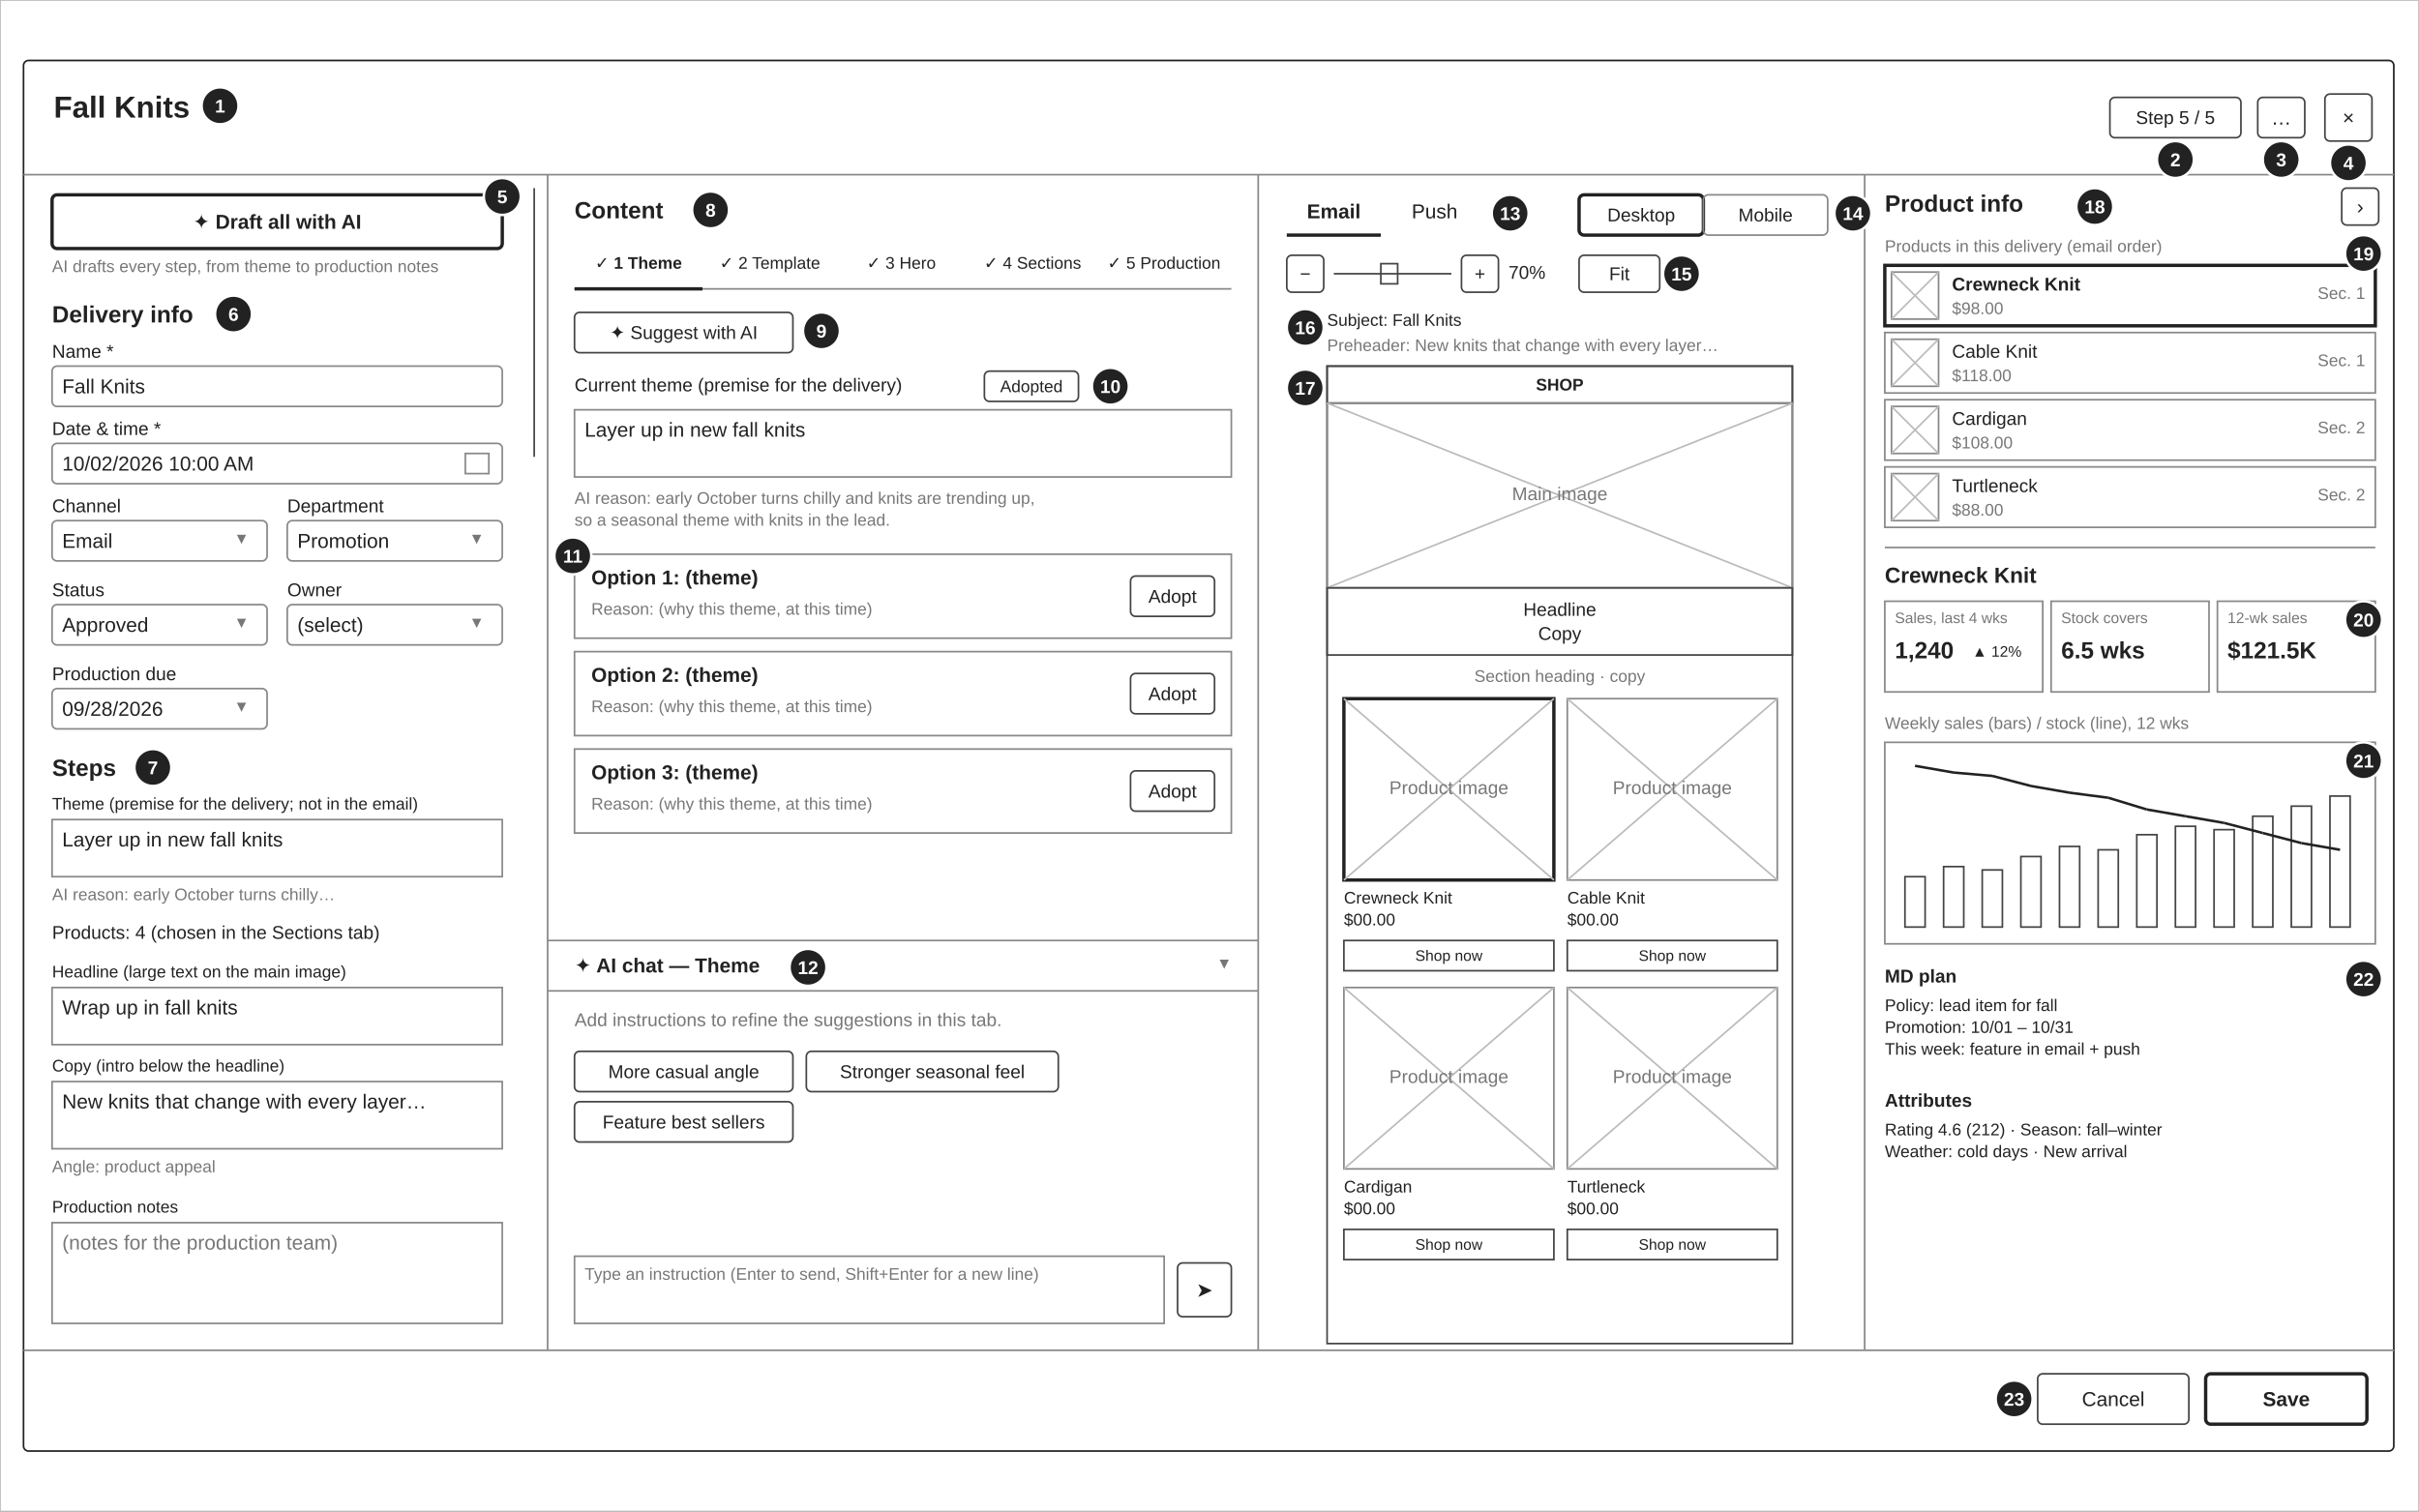
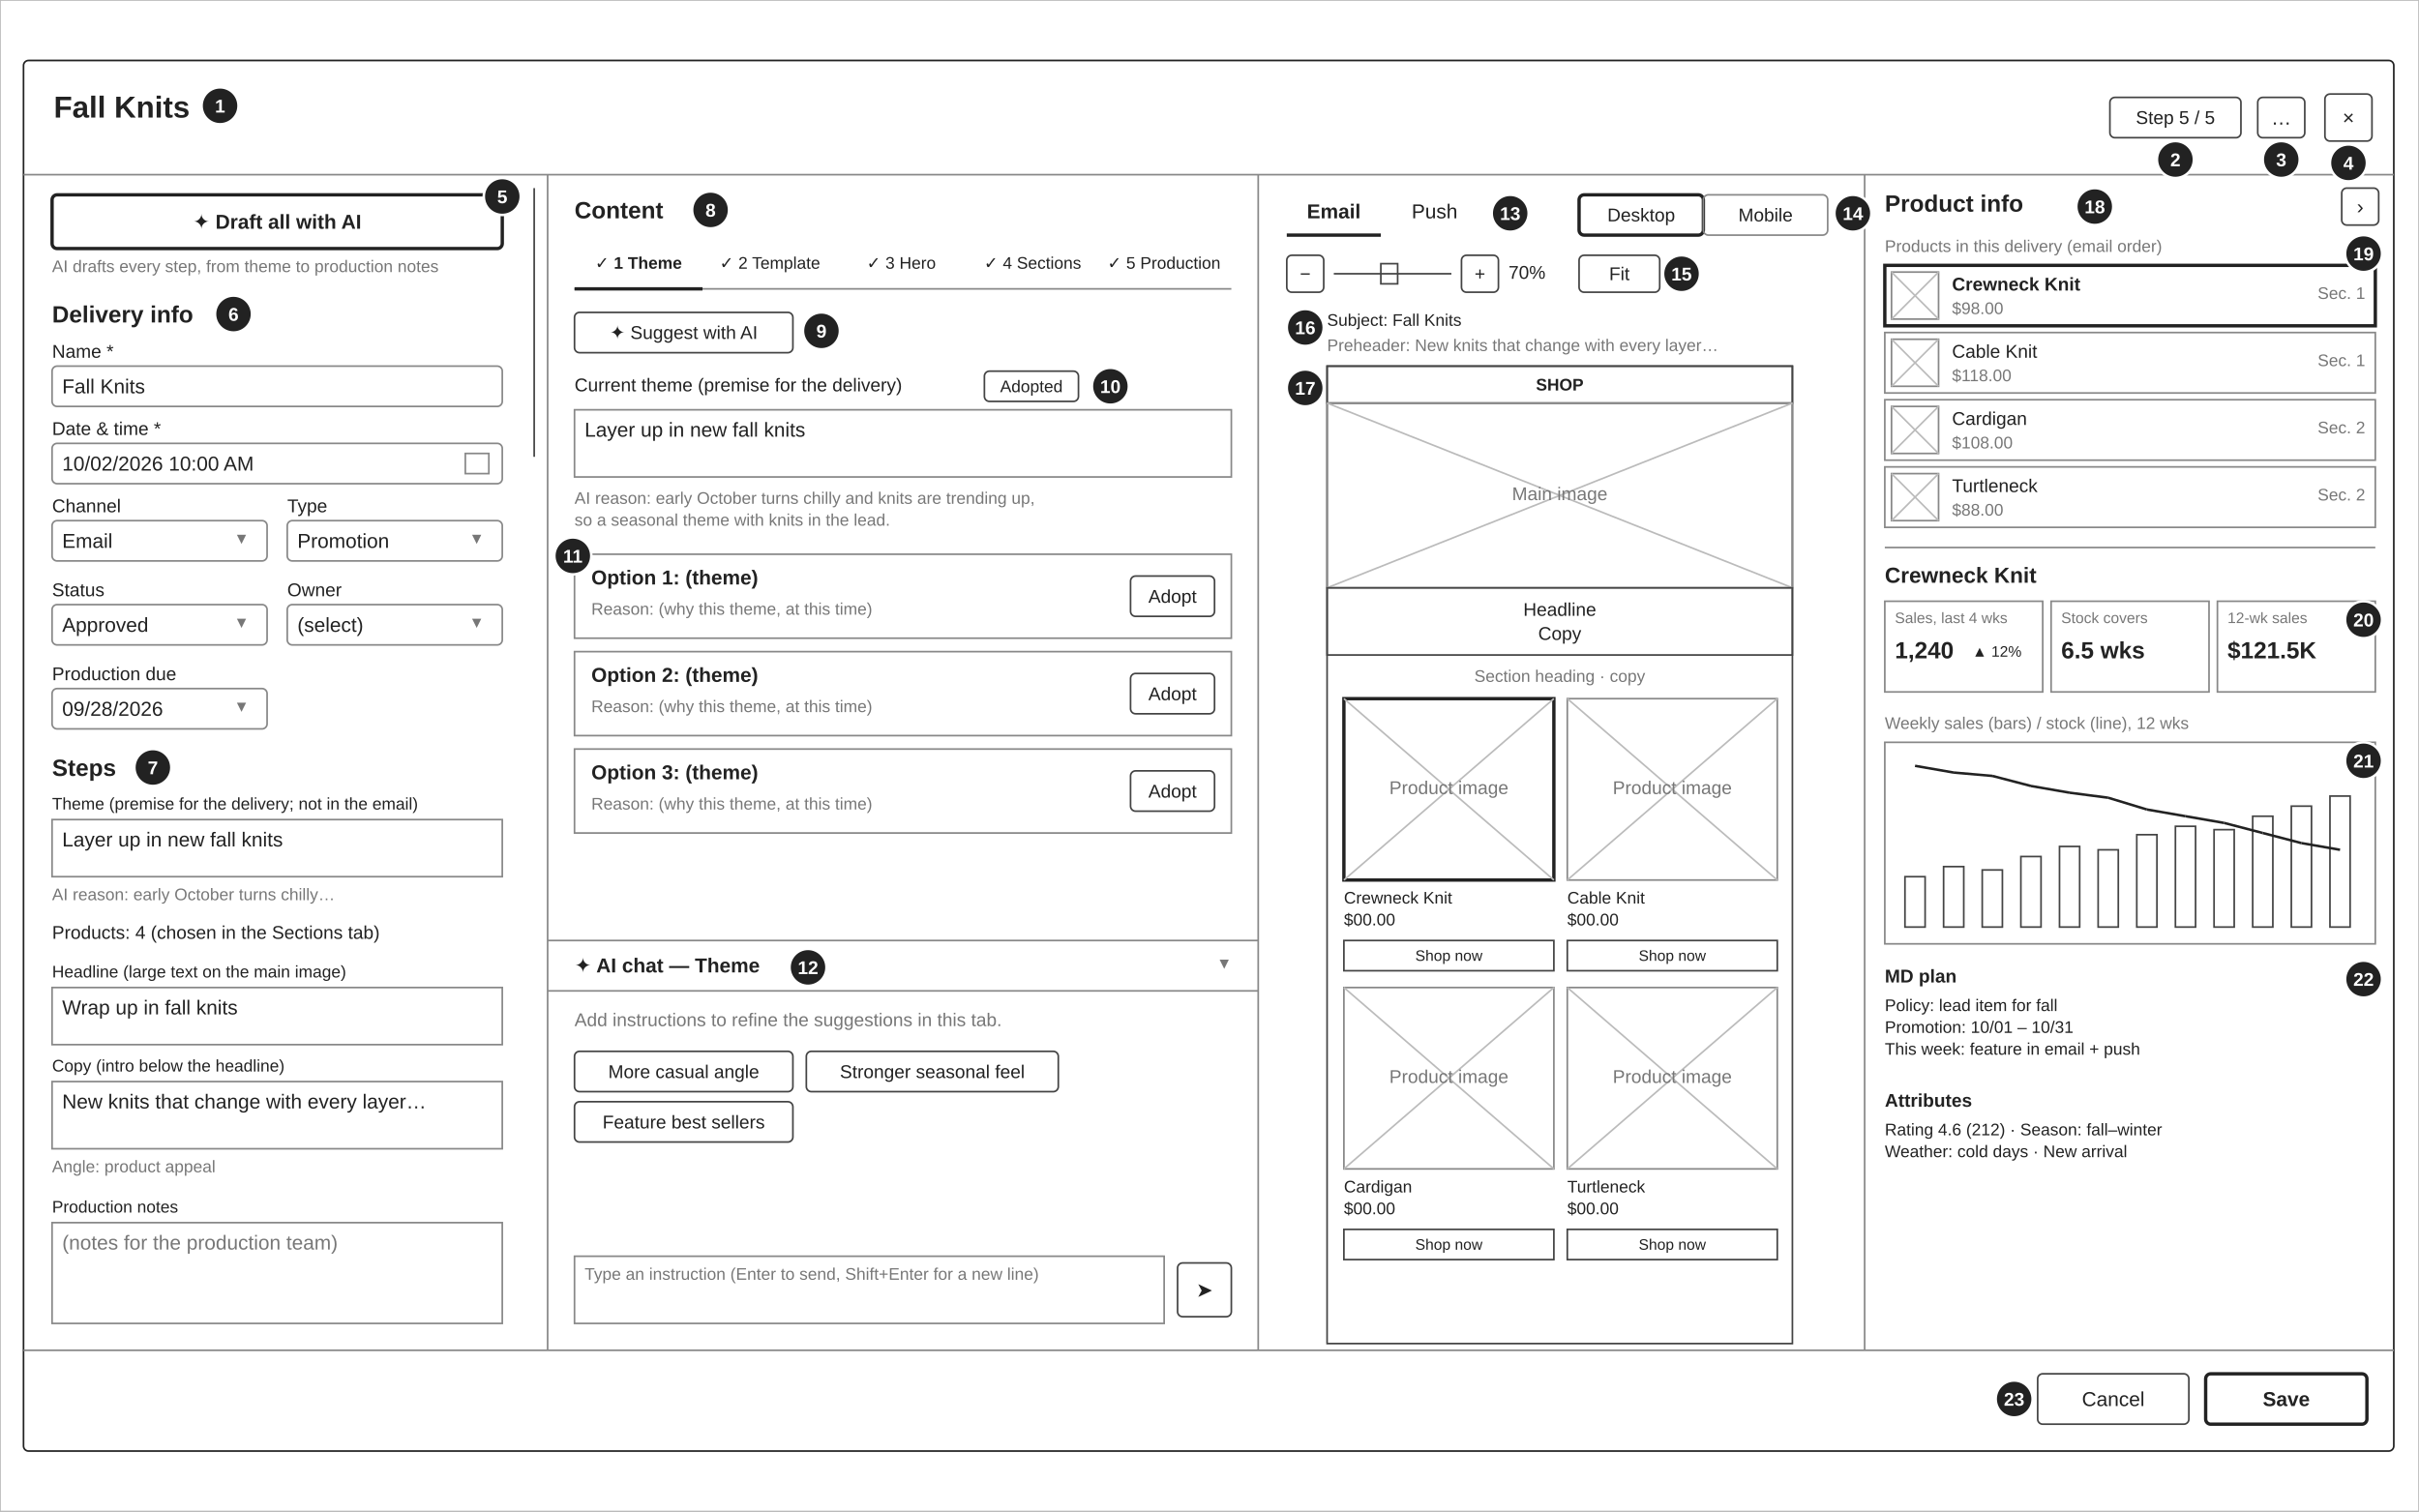
<svg xmlns="http://www.w3.org/2000/svg" width="1440" height="900" viewBox="0 0 1440 900" font-family="Segoe UI, Arial, sans-serif">
  <rect x="0" y="0" width="1440" height="900" fill="#FFFFFF" />
  <rect x="0.0" y="0.0" width="1440.0" height="900.0" rx="0" fill="none" stroke="#BBBBBB" stroke-width="1" />
  <rect x="14.0" y="36.0" width="1411.0" height="828.0" rx="3" fill="none" stroke="#222222" stroke-width="1" />
  <text x="32.0" y="70.0" font-size="18" fill="#222222" text-anchor="start" font-weight="bold">Fall Knits</text>
  <rect x="1256.0" y="58.0" width="78.0" height="24.0" rx="3" fill="none" stroke="#444444" stroke-width="1" />
  <text x="1295.0" y="73.8" font-size="11" fill="#222222" text-anchor="middle">Step 5 / 5</text>
  <rect x="1344.0" y="58.0" width="28.0" height="24.0" rx="3" fill="none" stroke="#444444" stroke-width="1" />
  <text x="1358.0" y="74.2" font-size="12" fill="#222222" text-anchor="middle">…</text>
  <rect x="1384.0" y="56.0" width="28.0" height="28.0" rx="3" fill="none" stroke="#444444" stroke-width="1" />
  <text x="1398.0" y="74.2" font-size="12" fill="#222222" text-anchor="middle">×</text>
  <line x1="14.0" y1="104.0" x2="1425.0" y2="104.0" stroke="#888888" stroke-width="1" />
  <line x1="326.0" y1="104.0" x2="326.0" y2="804.0" stroke="#888888" stroke-width="1" />
  <line x1="749.0" y1="104.0" x2="749.0" y2="804.0" stroke="#888888" stroke-width="1" />
  <text x="342.0" y="130.0" font-size="14" fill="#222222" text-anchor="start" font-weight="bold">Content</text>
  <text x="380.1" y="160.0" font-size="10" fill="#222222" text-anchor="middle" font-weight="bold">✓ 1 Theme</text>
  <text x="458.3" y="160.0" font-size="10" fill="#222222" text-anchor="middle">✓ 2 Template</text>
  <text x="536.5" y="160.0" font-size="10" fill="#222222" text-anchor="middle">✓ 3 Hero</text>
  <text x="614.7" y="160.0" font-size="10" fill="#222222" text-anchor="middle">✓ 4 Sections</text>
  <text x="692.9" y="160.0" font-size="10" fill="#222222" text-anchor="middle">✓ 5 Production</text>
  <line x1="342.0" y1="172.0" x2="733.0" y2="172.0" stroke="#888888" stroke-width="1" />
  <line x1="342.0" y1="172.0" x2="418.2" y2="172.0" stroke="#222222" stroke-width="2" />
  <line x1="14.0" y1="804.0" x2="1425.0" y2="804.0" stroke="#888888" stroke-width="1" />
  <rect x="1213.0" y="818.0" width="90.0" height="30.0" rx="3" fill="none" stroke="#444444" stroke-width="1" />
  <text x="1258.0" y="837.2" font-size="12" fill="#222222" text-anchor="middle">Cancel</text>
  <rect x="1313.0" y="818.0" width="96.0" height="30.0" rx="3" fill="none" stroke="#222222" stroke-width="2" />
  <text x="1361.0" y="837.2" font-size="12" fill="#222222" text-anchor="middle" font-weight="bold">Save</text>
  <rect x="31.0" y="116.0" width="268.0" height="32.0" rx="3" fill="none" stroke="#222222" stroke-width="2" />
  <text x="165.0" y="136.2" font-size="12" fill="#222222" text-anchor="middle" font-weight="bold">✦ Draft all with AI</text>
  <text x="31.0" y="162.0" font-size="10" fill="#777777" text-anchor="start">AI drafts every step, from theme to production notes</text>
  <text x="31.0" y="192.0" font-size="14" fill="#222222" text-anchor="start" font-weight="bold">Delivery info</text>
  <text x="31.0" y="213.0" font-size="11" fill="#222222" text-anchor="start">Name *</text>
  <rect x="31.0" y="218.0" width="268.0" height="24.0" rx="3" fill="none" stroke="#888888" stroke-width="1" />
  <text x="37.0" y="234.2" font-size="12" fill="#222222" text-anchor="start">Fall Knits</text>
  <text x="31.0" y="259.0" font-size="11" fill="#222222" text-anchor="start">Date &amp; time *</text>
  <rect x="31.0" y="264.0" width="268.0" height="24.0" rx="3" fill="none" stroke="#888888" stroke-width="1" />
  <text x="37.0" y="280.2" font-size="12" fill="#222222" text-anchor="start">10/02/2026 10:00 AM</text>
  <rect x="277.0" y="270.0" width="14.0" height="12.0" rx="0" fill="none" stroke="#888888" stroke-width="1" />
  <text x="31.0" y="305.0" font-size="11" fill="#222222" text-anchor="start">Channel</text>
  <rect x="31.0" y="310.0" width="128.0" height="24.0" rx="3" fill="none" stroke="#888888" stroke-width="1" />
  <text x="37.0" y="326.2" font-size="12" fill="#222222" text-anchor="start">Email</text>
  <text x="141.0" y="324.0" font-size="11" fill="#777777" text-anchor="start">▾</text>
-   <text x="171.0" y="305.0" font-size="11" fill="#222222" text-anchor="start">Department</text>
+   <text x="171.0" y="305.0" font-size="11" fill="#222222" text-anchor="start">Type</text>
  <rect x="171.0" y="310.0" width="128.0" height="24.0" rx="3" fill="none" stroke="#888888" stroke-width="1" />
  <text x="177.0" y="326.2" font-size="12" fill="#222222" text-anchor="start">Promotion</text>
  <text x="281.0" y="324.0" font-size="11" fill="#777777" text-anchor="start">▾</text>
  <text x="31.0" y="355.0" font-size="11" fill="#222222" text-anchor="start">Status</text>
  <rect x="31.0" y="360.0" width="128.0" height="24.0" rx="3" fill="none" stroke="#888888" stroke-width="1" />
  <text x="37.0" y="376.2" font-size="12" fill="#222222" text-anchor="start">Approved</text>
  <text x="141.0" y="374.0" font-size="11" fill="#777777" text-anchor="start">▾</text>
  <text x="171.0" y="355.0" font-size="11" fill="#222222" text-anchor="start">Owner</text>
  <rect x="171.0" y="360.0" width="128.0" height="24.0" rx="3" fill="none" stroke="#888888" stroke-width="1" />
  <text x="177.0" y="376.2" font-size="12" fill="#222222" text-anchor="start">(select)</text>
  <text x="281.0" y="374.0" font-size="11" fill="#777777" text-anchor="start">▾</text>
  <text x="31.0" y="405.0" font-size="11" fill="#222222" text-anchor="start">Production due</text>
  <rect x="31.0" y="410.0" width="128.0" height="24.0" rx="3" fill="none" stroke="#888888" stroke-width="1" />
  <text x="37.0" y="426.2" font-size="12" fill="#222222" text-anchor="start">09/28/2026</text>
  <text x="141.0" y="424.0" font-size="11" fill="#777777" text-anchor="start">▾</text>
  <text x="31.0" y="462.0" font-size="14" fill="#222222" text-anchor="start" font-weight="bold">Steps</text>
  <text x="31.0" y="482.0" font-size="10" fill="#222222" text-anchor="start">Theme (premise for the delivery; not in the email)</text>
  <rect x="31.0" y="488.0" width="268.0" height="34.0" rx="0" fill="none" stroke="#888888" stroke-width="1" />
  <text x="37.0" y="504.0" font-size="12" fill="#222222" text-anchor="start">Layer up in new fall knits</text>
  <text x="31.0" y="536.0" font-size="10" fill="#777777" text-anchor="start">AI reason: early October turns chilly…</text>
  <text x="31.0" y="559.0" font-size="11" fill="#222222" text-anchor="start">Products: 4 (chosen in the Sections tab)</text>
  <text x="31.0" y="582.0" font-size="10" fill="#222222" text-anchor="start">Headline (large text on the main image)</text>
  <rect x="31.0" y="588.0" width="268.0" height="34.0" rx="0" fill="none" stroke="#888888" stroke-width="1" />
  <text x="37.0" y="604.0" font-size="12" fill="#222222" text-anchor="start">Wrap up in fall knits</text>
  <text x="31.0" y="638.0" font-size="10" fill="#222222" text-anchor="start">Copy (intro below the headline)</text>
  <rect x="31.0" y="644.0" width="268.0" height="40.0" rx="0" fill="none" stroke="#888888" stroke-width="1" />
  <text x="37.0" y="660.0" font-size="12" fill="#222222" text-anchor="start">New knits that change with every layer…</text>
  <text x="31.0" y="698.0" font-size="10" fill="#777777" text-anchor="start">Angle: product appeal</text>
  <text x="31.0" y="722.0" font-size="10" fill="#222222" text-anchor="start">Production notes</text>
  <rect x="31.0" y="728.0" width="268.0" height="60.0" rx="0" fill="none" stroke="#888888" stroke-width="1" />
  <text x="37.0" y="744.0" font-size="12" fill="#777777" text-anchor="start">(notes for the production team)</text>
  <line x1="318.0" y1="112.0" x2="318.0" y2="272.0" stroke="#444444" stroke-width="1" />
  <rect x="342.0" y="186.0" width="130.0" height="24.0" rx="3" fill="none" stroke="#444444" stroke-width="1" />
  <text x="407.0" y="201.8" font-size="11" fill="#222222" text-anchor="middle">✦ Suggest with AI</text>
  <text x="342.0" y="233.0" font-size="11" fill="#222222" text-anchor="start">Current theme (premise for the delivery)</text>
  <rect x="586.0" y="221.0" width="56.0" height="18.0" rx="3" fill="none" stroke="#444444" stroke-width="1" />
  <text x="614.0" y="233.5" font-size="10" fill="#222222" text-anchor="middle">Adopted</text>
  <rect x="342.0" y="244.0" width="391.0" height="40.0" rx="0" fill="none" stroke="#888888" stroke-width="1" />
  <text x="348.0" y="260.0" font-size="12" fill="#222222" text-anchor="start">Layer up in new fall knits</text>
  <text x="342.0" y="300.0" font-size="10" fill="#777777" text-anchor="start">AI reason: early October turns chilly and knits are trending up,</text>
  <text x="342.0" y="313.0" font-size="10" fill="#777777" text-anchor="start">so a seasonal theme with knits in the lead.</text>
  <rect x="342.0" y="330.0" width="391.0" height="50.0" rx="0" fill="none" stroke="#888888" stroke-width="1" />
  <text x="352.0" y="348.0" font-size="12" fill="#222222" text-anchor="start" font-weight="bold">Option 1: (theme)</text>
  <text x="352.0" y="366.0" font-size="10" fill="#777777" text-anchor="start">Reason: (why this theme, at this time)</text>
  <rect x="673.0" y="343.0" width="50.0" height="24.0" rx="3" fill="none" stroke="#444444" stroke-width="1" />
  <text x="698.0" y="358.9" font-size="11" fill="#222222" text-anchor="middle">Adopt</text>
  <rect x="342.0" y="388.0" width="391.0" height="50.0" rx="0" fill="none" stroke="#888888" stroke-width="1" />
  <text x="352.0" y="406.0" font-size="12" fill="#222222" text-anchor="start" font-weight="bold">Option 2: (theme)</text>
  <text x="352.0" y="424.0" font-size="10" fill="#777777" text-anchor="start">Reason: (why this theme, at this time)</text>
  <rect x="673.0" y="401.0" width="50.0" height="24.0" rx="3" fill="none" stroke="#444444" stroke-width="1" />
  <text x="698.0" y="416.9" font-size="11" fill="#222222" text-anchor="middle">Adopt</text>
  <rect x="342.0" y="446.0" width="391.0" height="50.0" rx="0" fill="none" stroke="#888888" stroke-width="1" />
  <text x="352.0" y="464.0" font-size="12" fill="#222222" text-anchor="start" font-weight="bold">Option 3: (theme)</text>
  <text x="352.0" y="482.0" font-size="10" fill="#777777" text-anchor="start">Reason: (why this theme, at this time)</text>
  <rect x="673.0" y="459.0" width="50.0" height="24.0" rx="3" fill="none" stroke="#444444" stroke-width="1" />
  <text x="698.0" y="474.9" font-size="11" fill="#222222" text-anchor="middle">Adopt</text>
  <line x1="326.0" y1="560.0" x2="749.0" y2="560.0" stroke="#888888" stroke-width="1" />
  <text x="342.0" y="579.0" font-size="12" fill="#222222" text-anchor="start" font-weight="bold">✦ AI chat — Theme</text>
  <text x="726.0" y="577.0" font-size="11" fill="#777777" text-anchor="start">▾</text>
  <line x1="326.0" y1="590.0" x2="749.0" y2="590.0" stroke="#888888" stroke-width="1" />
  <text x="342.0" y="611.0" font-size="11" fill="#777777" text-anchor="start">Add instructions to refine the suggestions in this tab.</text>
  <rect x="342.0" y="626.0" width="130.0" height="24.0" rx="3" fill="none" stroke="#444444" stroke-width="1" />
  <text x="407.0" y="641.9" font-size="11" fill="#222222" text-anchor="middle">More casual angle</text>
  <rect x="480.0" y="626.0" width="150.0" height="24.0" rx="3" fill="none" stroke="#444444" stroke-width="1" />
  <text x="555.0" y="641.9" font-size="11" fill="#222222" text-anchor="middle">Stronger seasonal feel</text>
  <rect x="342.0" y="656.0" width="130.0" height="24.0" rx="3" fill="none" stroke="#444444" stroke-width="1" />
  <text x="407.0" y="671.9" font-size="11" fill="#222222" text-anchor="middle">Feature best sellers</text>
  <rect x="342.0" y="748.0" width="351.0" height="40.0" rx="0" fill="none" stroke="#888888" stroke-width="1" />
  <text x="348.0" y="762.0" font-size="10" fill="#777777" text-anchor="start">Type an instruction (Enter to send, Shift+Enter for a new line)</text>
  <rect x="701.0" y="752.0" width="32.0" height="32.0" rx="3" fill="none" stroke="#444444" stroke-width="1" />
  <text x="717.0" y="772.2" font-size="12" fill="#222222" text-anchor="middle">➤</text>
  <text x="794.0" y="130.0" font-size="12" fill="#222222" text-anchor="middle" font-weight="bold">Email</text>
  <text x="854.0" y="130.0" font-size="12" fill="#222222" text-anchor="middle">Push</text>
  <line x1="766.0" y1="140.0" x2="822.0" y2="140.0" stroke="#222222" stroke-width="2" />
  <rect x="940.0" y="116.0" width="74.0" height="24.0" rx="3" fill="none" stroke="#222222" stroke-width="2" />
  <text x="977.0" y="131.8" font-size="11" fill="#222222" text-anchor="middle">Desktop</text>
  <rect x="1014.0" y="116.0" width="74.0" height="24.0" rx="3" fill="none" stroke="#888888" stroke-width="1" />
  <text x="1051.0" y="131.8" font-size="11" fill="#222222" text-anchor="middle">Mobile</text>
  <rect x="766.0" y="152.0" width="22.0" height="22.0" rx="3" fill="none" stroke="#444444" stroke-width="1" />
  <text x="777.0" y="166.8" font-size="11" fill="#222222" text-anchor="middle">−</text>
  <line x1="794.0" y1="163.0" x2="864.0" y2="163.0" stroke="#444444" stroke-width="1" />
  <rect x="822.0" y="157.0" width="10.0" height="12.0" rx="0" fill="none" stroke="#444444" stroke-width="1" />
  <rect x="870.0" y="152.0" width="22.0" height="22.0" rx="3" fill="none" stroke="#444444" stroke-width="1" />
  <text x="881.0" y="166.8" font-size="11" fill="#222222" text-anchor="middle">+</text>
  <text x="898.0" y="166.0" font-size="11" fill="#222222" text-anchor="start">70%</text>
  <rect x="940.0" y="152.0" width="48.0" height="22.0" rx="3" fill="none" stroke="#444444" stroke-width="1" />
  <text x="964.0" y="166.8" font-size="11" fill="#222222" text-anchor="middle">Fit</text>
  <text x="790.0" y="194.0" font-size="10" fill="#222222" text-anchor="start">Subject: Fall Knits</text>
  <text x="790.0" y="209.0" font-size="10" fill="#777777" text-anchor="start">Preheader: New knits that change with every layer…</text>
  <rect x="790.0" y="218.0" width="277.0" height="582.0" rx="0" fill="none" stroke="#444444" stroke-width="1" />
  <rect x="790.0" y="218.0" width="277.0" height="22.0" rx="0" fill="none" stroke="#444444" stroke-width="1" />
  <text x="928.5" y="232.5" font-size="10" fill="#222222" text-anchor="middle" font-weight="bold">SHOP</text>
  <rect x="790.0" y="240.0" width="277.0" height="110.0" rx="0" fill="none" stroke="#888888" stroke-width="1" />
  <line x1="790.0" y1="240.0" x2="1067.0" y2="350.0" stroke="#BBBBBB" stroke-width="1" />
  <line x1="1067.0" y1="240.0" x2="790.0" y2="350.0" stroke="#BBBBBB" stroke-width="1" />
  <text x="928.5" y="297.8" font-size="11" fill="#777777" text-anchor="middle">Main image</text>
  <rect x="790.0" y="350.0" width="277.0" height="40.0" rx="0" fill="none" stroke="#444444" stroke-width="1" />
  <text x="928.5" y="366.7" font-size="11" fill="#222222" text-anchor="middle">Headline</text>
  <text x="928.5" y="381.0" font-size="11" fill="#222222" text-anchor="middle">Copy</text>
  <text x="928.5" y="406.0" font-size="10" fill="#777777" text-anchor="middle">Section heading · copy</text>
  <rect x="800.0" y="416.0" width="125.0" height="108.0" rx="0" fill="none" stroke="#222222" stroke-width="2" />
  <line x1="800.0" y1="416.0" x2="925.0" y2="524.0" stroke="#BBBBBB" stroke-width="1" />
  <line x1="925.0" y1="416.0" x2="800.0" y2="524.0" stroke="#BBBBBB" stroke-width="1" />
  <text x="862.5" y="472.8" font-size="11" fill="#777777" text-anchor="middle">Product image</text>
  <text x="800.0" y="538.0" font-size="10" fill="#222222" text-anchor="start">Crewneck Knit</text>
  <text x="800.0" y="551.0" font-size="10" fill="#222222" text-anchor="start">$00.00</text>
  <rect x="800.0" y="560.0" width="125.0" height="18.0" rx="0" fill="none" stroke="#444444" stroke-width="1" />
  <text x="862.5" y="572.1" font-size="9" fill="#222222" text-anchor="middle">Shop now</text>
  <rect x="933.0" y="416.0" width="125.0" height="108.0" rx="0" fill="none" stroke="#888888" stroke-width="1" />
  <line x1="933.0" y1="416.0" x2="1058.0" y2="524.0" stroke="#BBBBBB" stroke-width="1" />
  <line x1="1058.0" y1="416.0" x2="933.0" y2="524.0" stroke="#BBBBBB" stroke-width="1" />
  <text x="995.5" y="472.8" font-size="11" fill="#777777" text-anchor="middle">Product image</text>
  <text x="933.0" y="538.0" font-size="10" fill="#222222" text-anchor="start">Cable Knit</text>
  <text x="933.0" y="551.0" font-size="10" fill="#222222" text-anchor="start">$00.00</text>
  <rect x="933.0" y="560.0" width="125.0" height="18.0" rx="0" fill="none" stroke="#444444" stroke-width="1" />
  <text x="995.5" y="572.1" font-size="9" fill="#222222" text-anchor="middle">Shop now</text>
  <rect x="800.0" y="588.0" width="125.0" height="108.0" rx="0" fill="none" stroke="#888888" stroke-width="1" />
  <line x1="800.0" y1="588.0" x2="925.0" y2="696.0" stroke="#BBBBBB" stroke-width="1" />
  <line x1="925.0" y1="588.0" x2="800.0" y2="696.0" stroke="#BBBBBB" stroke-width="1" />
  <text x="862.5" y="644.8" font-size="11" fill="#777777" text-anchor="middle">Product image</text>
  <text x="800.0" y="710.0" font-size="10" fill="#222222" text-anchor="start">Cardigan</text>
  <text x="800.0" y="723.0" font-size="10" fill="#222222" text-anchor="start">$00.00</text>
  <rect x="800.0" y="732.0" width="125.0" height="18.0" rx="0" fill="none" stroke="#444444" stroke-width="1" />
  <text x="862.5" y="744.1" font-size="9" fill="#222222" text-anchor="middle">Shop now</text>
  <rect x="933.0" y="588.0" width="125.0" height="108.0" rx="0" fill="none" stroke="#888888" stroke-width="1" />
  <line x1="933.0" y1="588.0" x2="1058.0" y2="696.0" stroke="#BBBBBB" stroke-width="1" />
  <line x1="1058.0" y1="588.0" x2="933.0" y2="696.0" stroke="#BBBBBB" stroke-width="1" />
  <text x="995.5" y="644.8" font-size="11" fill="#777777" text-anchor="middle">Product image</text>
  <text x="933.0" y="710.0" font-size="10" fill="#222222" text-anchor="start">Turtleneck</text>
  <text x="933.0" y="723.0" font-size="10" fill="#222222" text-anchor="start">$00.00</text>
  <rect x="933.0" y="732.0" width="125.0" height="18.0" rx="0" fill="none" stroke="#444444" stroke-width="1" />
  <text x="995.5" y="744.1" font-size="9" fill="#222222" text-anchor="middle">Shop now</text>
  <line x1="1110.0" y1="104.0" x2="1110.0" y2="804.0" stroke="#888888" stroke-width="1" />
  <text x="1122.0" y="126.0" font-size="14" fill="#222222" text-anchor="start" font-weight="bold">Product info</text>
  <rect x="1394.0" y="112.0" width="22.0" height="22.0" rx="3" fill="none" stroke="#444444" stroke-width="1" />
  <text x="1405.0" y="127.2" font-size="12" fill="#222222" text-anchor="middle">›</text>
  <text x="1122.0" y="150.0" font-size="10" fill="#777777" text-anchor="start">Products in this delivery (email order)</text>
  <rect x="1122.0" y="158.0" width="292.0" height="36.0" rx="0" fill="none" stroke="#222222" stroke-width="2" />
  <rect x="1126.0" y="162.0" width="28.0" height="28.0" rx="0" fill="none" stroke="#888888" stroke-width="1" />
  <line x1="1126.0" y1="162.0" x2="1154.0" y2="190.0" stroke="#BBBBBB" stroke-width="1" />
  <line x1="1154.0" y1="162.0" x2="1126.0" y2="190.0" stroke="#BBBBBB" stroke-width="1" />
  <text x="1162.0" y="173.0" font-size="11" fill="#222222" text-anchor="start" font-weight="bold">Crewneck Knit</text>
  <text x="1162.0" y="187.0" font-size="10" fill="#777777" text-anchor="start">$98.00</text>
  <text x="1408.0" y="178.0" font-size="10" fill="#777777" text-anchor="end">Sec. 1</text>
  <rect x="1122.0" y="198.0" width="292.0" height="36.0" rx="0" fill="none" stroke="#888888" stroke-width="1" />
  <rect x="1126.0" y="202.0" width="28.0" height="28.0" rx="0" fill="none" stroke="#888888" stroke-width="1" />
  <line x1="1126.0" y1="202.0" x2="1154.0" y2="230.0" stroke="#BBBBBB" stroke-width="1" />
  <line x1="1154.0" y1="202.0" x2="1126.0" y2="230.0" stroke="#BBBBBB" stroke-width="1" />
  <text x="1162.0" y="213.0" font-size="11" fill="#222222" text-anchor="start">Cable Knit</text>
  <text x="1162.0" y="227.0" font-size="10" fill="#777777" text-anchor="start">$118.00</text>
  <text x="1408.0" y="218.0" font-size="10" fill="#777777" text-anchor="end">Sec. 1</text>
  <rect x="1122.0" y="238.0" width="292.0" height="36.0" rx="0" fill="none" stroke="#888888" stroke-width="1" />
  <rect x="1126.0" y="242.0" width="28.0" height="28.0" rx="0" fill="none" stroke="#888888" stroke-width="1" />
  <line x1="1126.0" y1="242.0" x2="1154.0" y2="270.0" stroke="#BBBBBB" stroke-width="1" />
  <line x1="1154.0" y1="242.0" x2="1126.0" y2="270.0" stroke="#BBBBBB" stroke-width="1" />
  <text x="1162.0" y="253.0" font-size="11" fill="#222222" text-anchor="start">Cardigan</text>
  <text x="1162.0" y="267.0" font-size="10" fill="#777777" text-anchor="start">$108.00</text>
  <text x="1408.0" y="258.0" font-size="10" fill="#777777" text-anchor="end">Sec. 2</text>
  <rect x="1122.0" y="278.0" width="292.0" height="36.0" rx="0" fill="none" stroke="#888888" stroke-width="1" />
  <rect x="1126.0" y="282.0" width="28.0" height="28.0" rx="0" fill="none" stroke="#888888" stroke-width="1" />
  <line x1="1126.0" y1="282.0" x2="1154.0" y2="310.0" stroke="#BBBBBB" stroke-width="1" />
  <line x1="1154.0" y1="282.0" x2="1126.0" y2="310.0" stroke="#BBBBBB" stroke-width="1" />
  <text x="1162.0" y="293.0" font-size="11" fill="#222222" text-anchor="start">Turtleneck</text>
  <text x="1162.0" y="307.0" font-size="10" fill="#777777" text-anchor="start">$88.00</text>
  <text x="1408.0" y="298.0" font-size="10" fill="#777777" text-anchor="end">Sec. 2</text>
  <line x1="1122.0" y1="326.0" x2="1414.0" y2="326.0" stroke="#888888" stroke-width="1" />
  <text x="1122.0" y="347.0" font-size="13" fill="#222222" text-anchor="start" font-weight="bold">Crewneck Knit</text>
  <rect x="1122.0" y="358.0" width="94.0" height="54.0" rx="0" fill="none" stroke="#888888" stroke-width="1" />
  <text x="1128.0" y="371.0" font-size="9" fill="#777777" text-anchor="start">Sales, last 4 wks</text>
  <text x="1128.0" y="392.0" font-size="14" fill="#222222" text-anchor="start" font-weight="bold">1,240</text>
  <text x="1174.0" y="391.0" font-size="9" fill="#222222" text-anchor="start">▲ 12%</text>
  <rect x="1221.0" y="358.0" width="94.0" height="54.0" rx="0" fill="none" stroke="#888888" stroke-width="1" />
  <text x="1227.0" y="371.0" font-size="9" fill="#777777" text-anchor="start">Stock covers</text>
  <text x="1227.0" y="392.0" font-size="14" fill="#222222" text-anchor="start" font-weight="bold">6.5 wks</text>
  <rect x="1320.0" y="358.0" width="94.0" height="54.0" rx="0" fill="none" stroke="#888888" stroke-width="1" />
  <text x="1326.0" y="371.0" font-size="9" fill="#777777" text-anchor="start">12-wk sales</text>
  <text x="1326.0" y="392.0" font-size="14" fill="#222222" text-anchor="start" font-weight="bold">$121.5K</text>
  <text x="1122.0" y="434.0" font-size="10" fill="#777777" text-anchor="start">Weekly sales (bars) / stock (line), 12 wks</text>
  <rect x="1122.0" y="442.0" width="292.0" height="120.0" rx="0" fill="none" stroke="#888888" stroke-width="1" />
  <rect x="1134.0" y="522.0" width="12.0" height="30.0" rx="0" fill="none" stroke="#444444" stroke-width="1" />
  <rect x="1157.0" y="516.0" width="12.0" height="36.0" rx="0" fill="none" stroke="#444444" stroke-width="1" />
  <rect x="1180.0" y="518.0" width="12.0" height="34.0" rx="0" fill="none" stroke="#444444" stroke-width="1" />
  <rect x="1203.0" y="510.0" width="12.0" height="42.0" rx="0" fill="none" stroke="#444444" stroke-width="1" />
  <rect x="1226.0" y="504.0" width="12.0" height="48.0" rx="0" fill="none" stroke="#444444" stroke-width="1" />
  <rect x="1249.0" y="506.0" width="12.0" height="46.0" rx="0" fill="none" stroke="#444444" stroke-width="1" />
  <rect x="1272.0" y="497.0" width="12.0" height="55.0" rx="0" fill="none" stroke="#444444" stroke-width="1" />
  <rect x="1295.0" y="492.0" width="12.0" height="60.0" rx="0" fill="none" stroke="#444444" stroke-width="1" />
  <rect x="1318.0" y="494.0" width="12.0" height="58.0" rx="0" fill="none" stroke="#444444" stroke-width="1" />
  <rect x="1341.0" y="486.0" width="12.0" height="66.0" rx="0" fill="none" stroke="#444444" stroke-width="1" />
  <rect x="1364.0" y="480.0" width="12.0" height="72.0" rx="0" fill="none" stroke="#444444" stroke-width="1" />
  <rect x="1387.0" y="474.0" width="12.0" height="78.0" rx="0" fill="none" stroke="#444444" stroke-width="1" />
  <line x1="1140.0" y1="456.0" x2="1163.0" y2="460.0" stroke="#222222" stroke-width="1.5" />
  <line x1="1163.0" y1="460.0" x2="1186.0" y2="462.0" stroke="#222222" stroke-width="1.5" />
  <line x1="1186.0" y1="462.0" x2="1209.0" y2="468.0" stroke="#222222" stroke-width="1.5" />
  <line x1="1209.0" y1="468.0" x2="1232.0" y2="472.0" stroke="#222222" stroke-width="1.5" />
  <line x1="1232.0" y1="472.0" x2="1255.0" y2="475.0" stroke="#222222" stroke-width="1.5" />
  <line x1="1255.0" y1="475.0" x2="1278.0" y2="482.0" stroke="#222222" stroke-width="1.5" />
  <line x1="1278.0" y1="482.0" x2="1301.0" y2="486.0" stroke="#222222" stroke-width="1.5" />
  <line x1="1301.0" y1="486.0" x2="1324.0" y2="490.0" stroke="#222222" stroke-width="1.5" />
  <line x1="1324.0" y1="490.0" x2="1347.0" y2="496.0" stroke="#222222" stroke-width="1.5" />
  <line x1="1347.0" y1="496.0" x2="1370.0" y2="502.0" stroke="#222222" stroke-width="1.5" />
  <line x1="1370.0" y1="502.0" x2="1393.0" y2="506.0" stroke="#222222" stroke-width="1.5" />
  <text x="1122.0" y="585.0" font-size="11" fill="#222222" text-anchor="start" font-weight="bold">MD plan</text>
  <text x="1122.0" y="602.0" font-size="10" fill="#222222" text-anchor="start">Policy: lead item for fall</text>
  <text x="1122.0" y="615.0" font-size="10" fill="#222222" text-anchor="start">Promotion: 10/01 – 10/31</text>
  <text x="1122.0" y="628.0" font-size="10" fill="#222222" text-anchor="start">This week: feature in email + push</text>
  <text x="1122.0" y="659.0" font-size="11" fill="#222222" text-anchor="start" font-weight="bold">Attributes</text>
  <text x="1122.0" y="676.0" font-size="10" fill="#222222" text-anchor="start">Rating 4.6 (212) · Season: fall–winter</text>
  <text x="1122.0" y="689.0" font-size="10" fill="#222222" text-anchor="start">Weather: cold days · New arrival</text>
  <circle cx="131" cy="63" r="11" fill="#222222" stroke="#FFFFFF" stroke-width="1.5" />
  <text x="131" y="67" font-size="11" font-weight="bold" fill="#FFFFFF" text-anchor="middle">1</text>
  <circle cx="1295" cy="95" r="11" fill="#222222" stroke="#FFFFFF" stroke-width="1.5" />
  <text x="1295" y="99" font-size="11" font-weight="bold" fill="#FFFFFF" text-anchor="middle">2</text>
  <circle cx="1358" cy="95" r="11" fill="#222222" stroke="#FFFFFF" stroke-width="1.5" />
  <text x="1358" y="99" font-size="11" font-weight="bold" fill="#FFFFFF" text-anchor="middle">3</text>
  <circle cx="1398" cy="97" r="11" fill="#222222" stroke="#FFFFFF" stroke-width="1.5" />
  <text x="1398" y="101" font-size="11" font-weight="bold" fill="#FFFFFF" text-anchor="middle">4</text>
  <circle cx="299" cy="117" r="11" fill="#222222" stroke="#FFFFFF" stroke-width="1.5" />
  <text x="299" y="121" font-size="11" font-weight="bold" fill="#FFFFFF" text-anchor="middle">5</text>
  <circle cx="139" cy="187" r="11" fill="#222222" stroke="#FFFFFF" stroke-width="1.5" />
  <text x="139" y="191" font-size="11" font-weight="bold" fill="#FFFFFF" text-anchor="middle">6</text>
  <circle cx="91" cy="457" r="11" fill="#222222" stroke="#FFFFFF" stroke-width="1.5" />
  <text x="91" y="461" font-size="11" font-weight="bold" fill="#FFFFFF" text-anchor="middle">7</text>
  <circle cx="423" cy="125" r="11" fill="#222222" stroke="#FFFFFF" stroke-width="1.5" />
  <text x="423" y="129" font-size="11" font-weight="bold" fill="#FFFFFF" text-anchor="middle">8</text>
  <circle cx="489" cy="197" r="11" fill="#222222" stroke="#FFFFFF" stroke-width="1.5" />
  <text x="489" y="201" font-size="11" font-weight="bold" fill="#FFFFFF" text-anchor="middle">9</text>
  <circle cx="661" cy="230" r="11" fill="#222222" stroke="#FFFFFF" stroke-width="1.5" />
  <text x="661" y="234" font-size="11" font-weight="bold" fill="#FFFFFF" text-anchor="middle">10</text>
  <circle cx="341" cy="331" r="11" fill="#222222" stroke="#FFFFFF" stroke-width="1.5" />
  <text x="341" y="335" font-size="11" font-weight="bold" fill="#FFFFFF" text-anchor="middle">11</text>
  <circle cx="481" cy="576" r="11" fill="#222222" stroke="#FFFFFF" stroke-width="1.5" />
  <text x="481" y="580" font-size="11" font-weight="bold" fill="#FFFFFF" text-anchor="middle">12</text>
  <circle cx="899" cy="127" r="11" fill="#222222" stroke="#FFFFFF" stroke-width="1.5" />
  <text x="899" y="131" font-size="11" font-weight="bold" fill="#FFFFFF" text-anchor="middle">13</text>
  <circle cx="1103" cy="127" r="11" fill="#222222" stroke="#FFFFFF" stroke-width="1.5" />
  <text x="1103" y="131" font-size="11" font-weight="bold" fill="#FFFFFF" text-anchor="middle">14</text>
  <circle cx="1001" cy="163" r="11" fill="#222222" stroke="#FFFFFF" stroke-width="1.5" />
  <text x="1001" y="167" font-size="11" font-weight="bold" fill="#FFFFFF" text-anchor="middle">15</text>
  <circle cx="777" cy="195" r="11" fill="#222222" stroke="#FFFFFF" stroke-width="1.5" />
  <text x="777" y="199" font-size="11" font-weight="bold" fill="#FFFFFF" text-anchor="middle">16</text>
  <circle cx="777" cy="231" r="11" fill="#222222" stroke="#FFFFFF" stroke-width="1.5" />
  <text x="777" y="235" font-size="11" font-weight="bold" fill="#FFFFFF" text-anchor="middle">17</text>
  <circle cx="1247" cy="123" r="11" fill="#222222" stroke="#FFFFFF" stroke-width="1.5" />
  <text x="1247" y="127" font-size="11" font-weight="bold" fill="#FFFFFF" text-anchor="middle">18</text>
  <circle cx="1407" cy="151" r="11" fill="#222222" stroke="#FFFFFF" stroke-width="1.5" />
  <text x="1407" y="155" font-size="11" font-weight="bold" fill="#FFFFFF" text-anchor="middle">19</text>
  <circle cx="1407" cy="369" r="11" fill="#222222" stroke="#FFFFFF" stroke-width="1.5" />
  <text x="1407" y="373" font-size="11" font-weight="bold" fill="#FFFFFF" text-anchor="middle">20</text>
  <circle cx="1407" cy="453" r="11" fill="#222222" stroke="#FFFFFF" stroke-width="1.5" />
  <text x="1407" y="457" font-size="11" font-weight="bold" fill="#FFFFFF" text-anchor="middle">21</text>
  <circle cx="1407" cy="583" r="11" fill="#222222" stroke="#FFFFFF" stroke-width="1.5" />
  <text x="1407" y="587" font-size="11" font-weight="bold" fill="#FFFFFF" text-anchor="middle">22</text>
  <circle cx="1199" cy="833" r="11" fill="#222222" stroke="#FFFFFF" stroke-width="1.5" />
  <text x="1199" y="837" font-size="11" font-weight="bold" fill="#FFFFFF" text-anchor="middle">23</text>
</svg>
